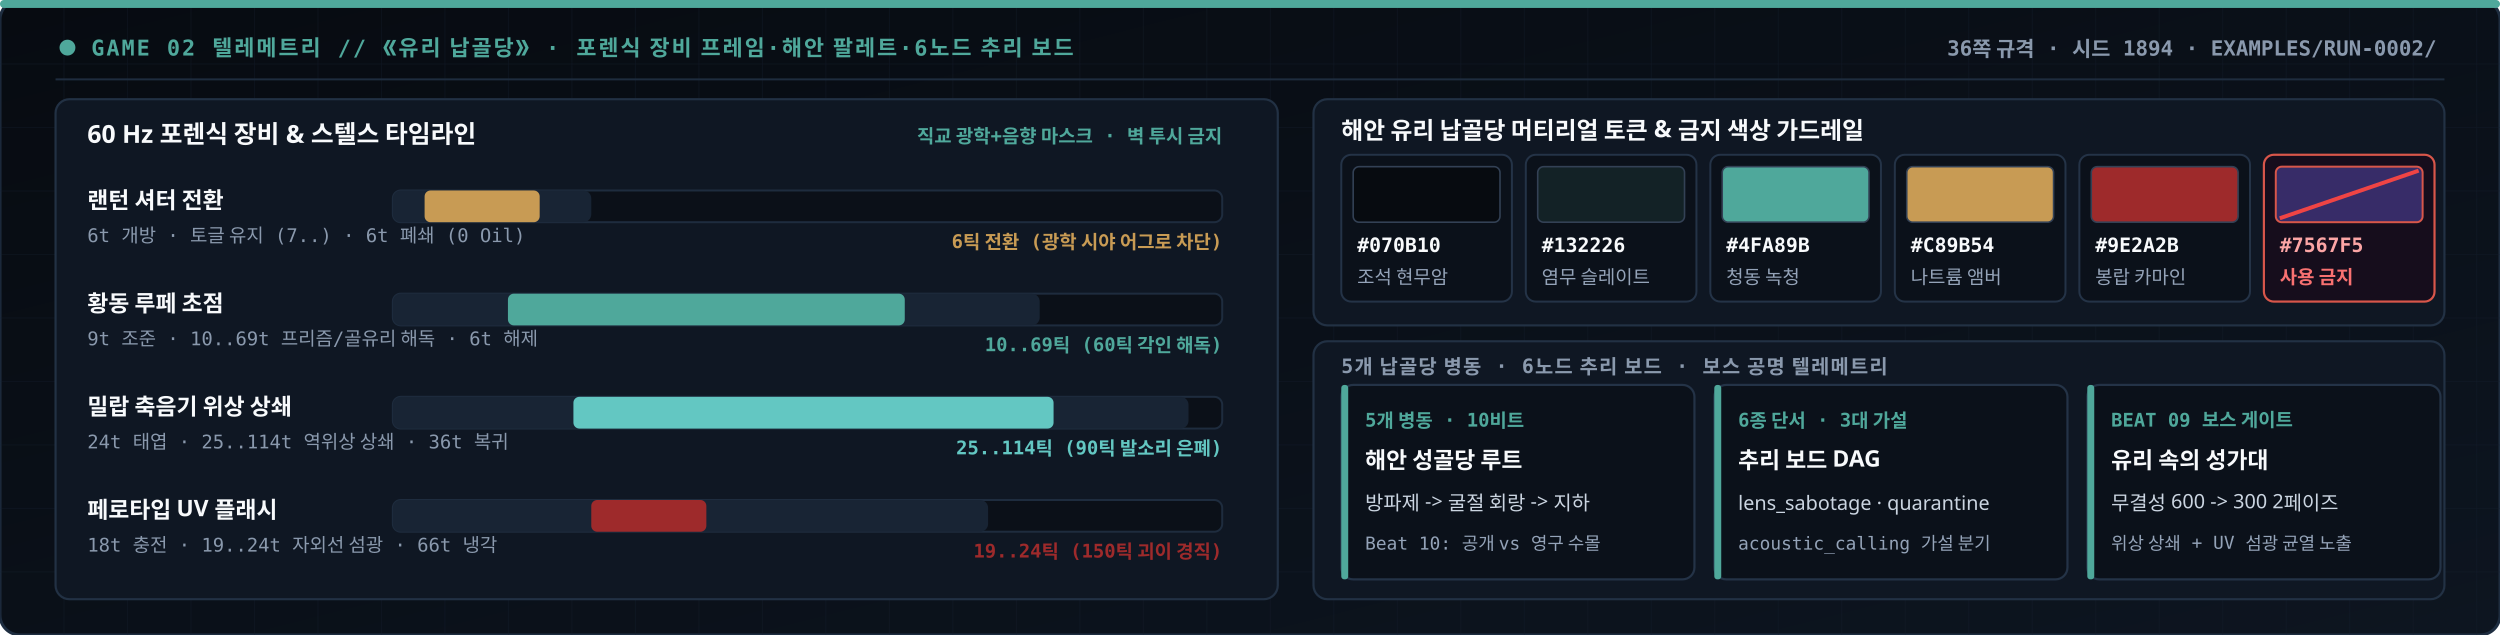
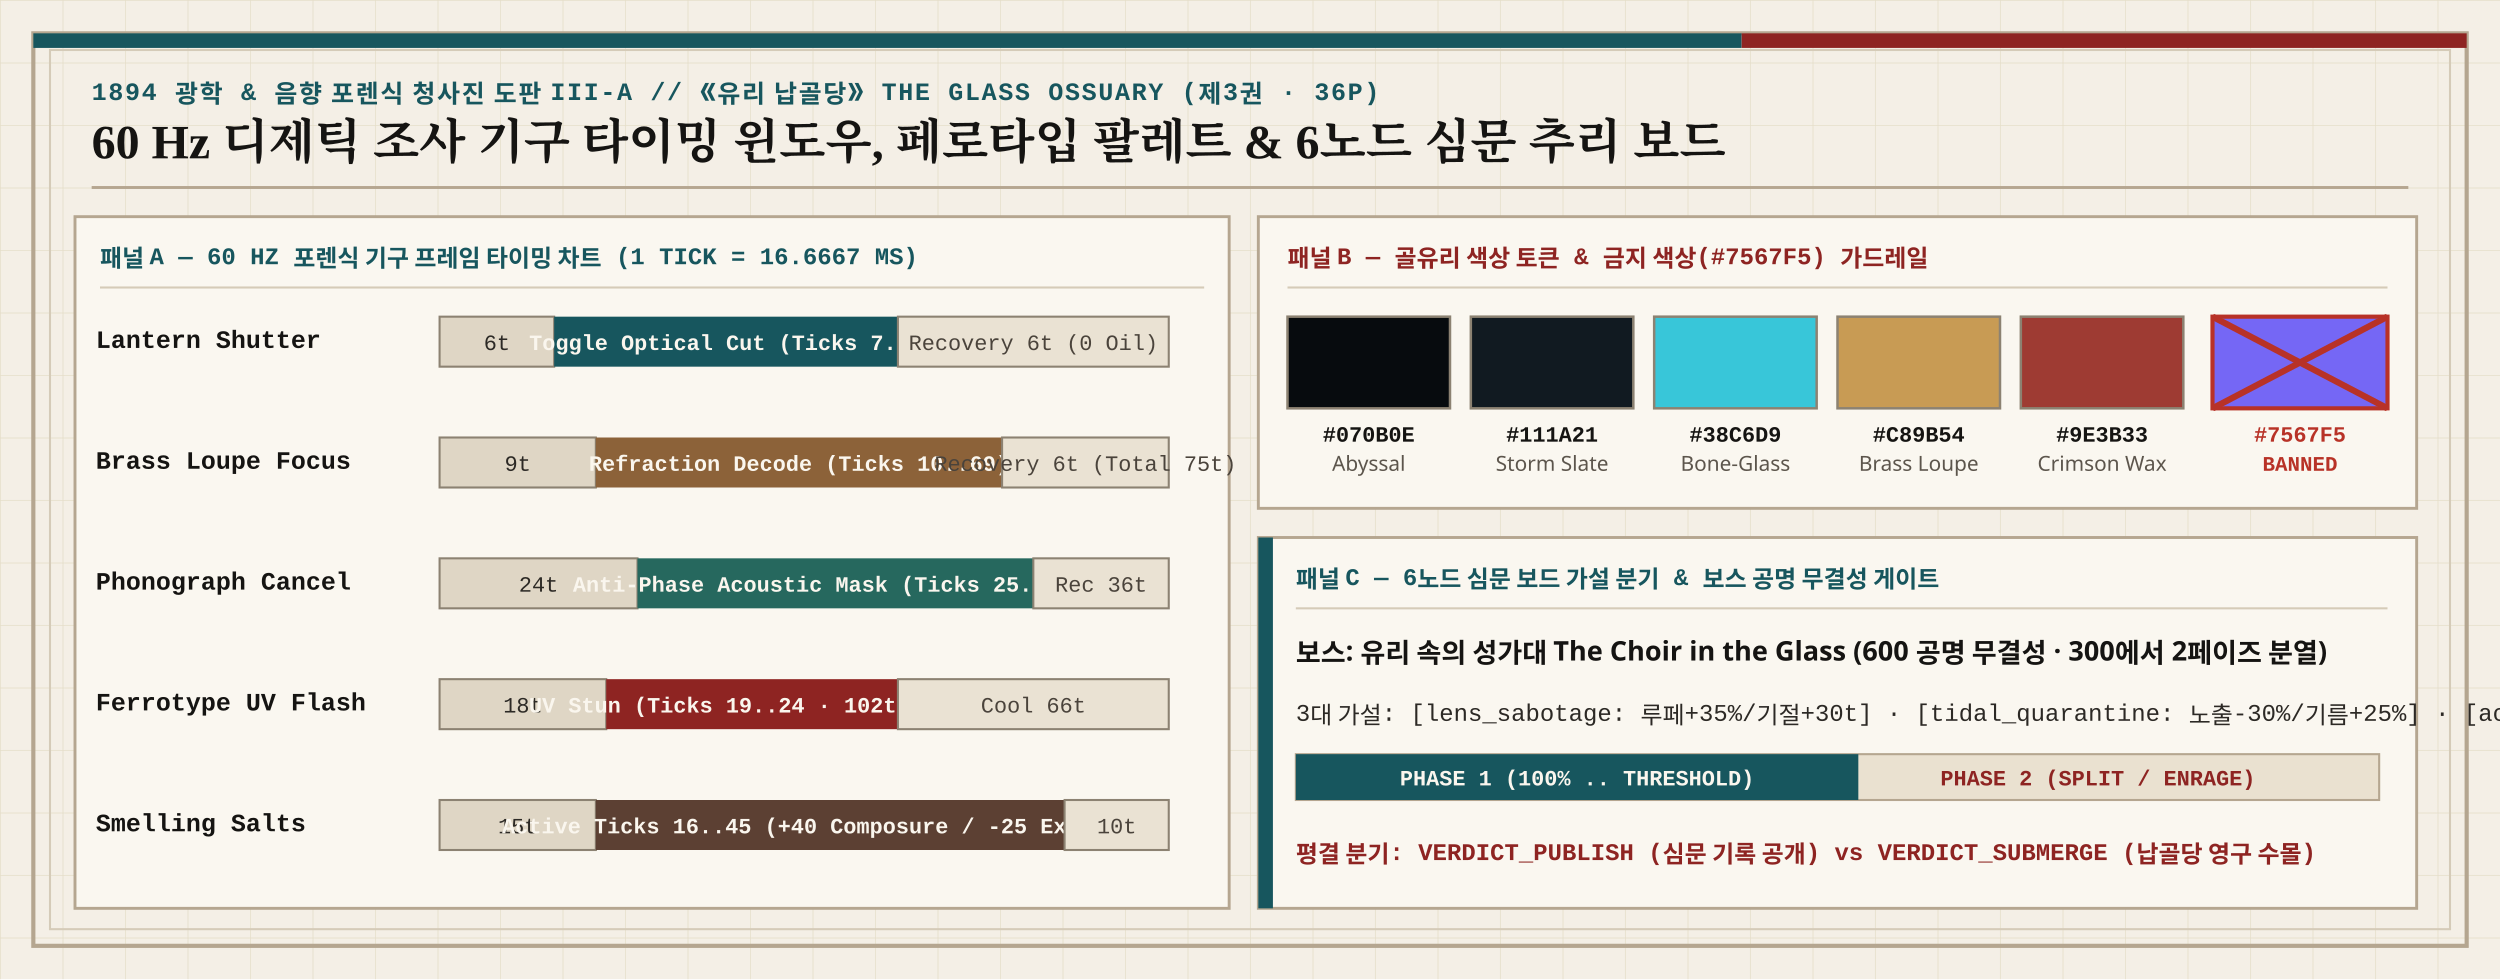
- <svg xmlns="http://www.w3.org/2000/svg" viewBox="0 0 1260 320" width="100%" role="img" aria-label="GAME 02 텔레메트리 // 《유리 납골당》 · 포렌식 장비 프레임·해안 팔레트·6노드 추리 보드">
+ <svg xmlns="http://www.w3.org/2000/svg" viewBox="0 0 1200 470" width="100%" height="100%">
  <defs>
-     <linearGradient id="telBg" x1="0%" y1="0%" x2="100%" y2="100%">
-       <stop offset="0%" stop-color="#070B11" />
-       <stop offset="100%" stop-color="#0D1520" />
-     </linearGradient>
-     <pattern id="telGrid" width="32" height="32" patternUnits="userSpaceOnUse">
-       <path d="M 32 0 L 0 0 0 32" fill="none" stroke="#142030" stroke-width="0.6" stroke-opacity="0.55" />
+     <pattern id="g-grid-2-ko" width="30" height="30" patternUnits="userSpaceOnUse">
+       <path d="M 30 0 L 0 0 0 30" fill="none" stroke="#E5DEC9" stroke-width="0.7" />
    </pattern>
  </defs>
-   <rect width="1260" height="320" rx="10" fill="url(#telBg)" stroke="#1E2D40" stroke-width="1.5" />
-   <rect width="1260" height="320" rx="10" fill="url(#telGrid)" />
-   <rect x="0" y="0" width="1260" height="4" rx="2" fill="#4FA89B" />
-   <circle cx="34" cy="24" r="4" fill="#4FA89B" />
-   <text x="46" y="28" fill="#4FA89B" font-family="'JetBrains Mono', Consolas, 'Pretendard', 'Malgun Gothic', monospace" font-size="11" font-weight="700" letter-spacing="1.0">GAME 02 텔레메트리 // 《유리 납골당》 · 포렌식 장비 프레임·해안 팔레트·6노드 추리 보드</text>
-   <text x="1228" y="28" fill="#8A99AD" font-family="'JetBrains Mono', Consolas, 'Pretendard', 'Malgun Gothic', monospace" font-size="10.5" font-weight="600" text-anchor="end">36쪽 규격 · 시드 1894 · EXAMPLES/RUN-0002/</text>
-   <line x1="28" y1="40" x2="1232" y2="40" stroke="#1E2C3E" stroke-width="1" />
-   <rect x="28" y="50" width="616" height="252" rx="7" fill="#0F1723" stroke="#223144" stroke-width="1.1" />
-   <text x="44" y="72" fill="#F8FAFC" font-family="'Pretendard', 'Apple SD Gothic Neo', 'Noto Sans KR', 'Malgun Gothic', sans-serif" font-size="12.5" font-weight="700">60 Hz 포렌식 장비 &amp; 스텔스 타임라인</text>
-   <text x="616" y="72" fill="#4FA89B" font-family="'JetBrains Mono', Consolas, 'Pretendard', 'Malgun Gothic', monospace" font-size="9.5" font-weight="600" text-anchor="end">직교 광학+음향 마스크 · 벽 투시 금지</text>
-   <text x="44" y="105" fill="#F8FAFC" font-family="'Pretendard', 'Apple SD Gothic Neo', 'Noto Sans KR', 'Malgun Gothic', sans-serif" font-size="11.5" font-weight="700">랜턴 셔터 전환</text>
-   <text x="44" y="122" fill="#8A99AD" font-family="'JetBrains Mono', Consolas, 'Pretendard', 'Malgun Gothic', monospace" font-size="9.5">6t 개방 · 토글 유지 (7..) · 6t 폐쇄 (0 Oil)</text>
-   <rect x="198" y="96" width="418" height="16" rx="4" fill="#0B1018" stroke="#1E2C3E" stroke-width="1" />
-   <rect x="198" y="96" width="100" height="16" rx="4" fill="#182434" />
-   <rect x="214" y="96" width="58" height="16" rx="3" fill="#C89B54" />
-   <text x="616" y="125" fill="#C89B54" font-family="'JetBrains Mono', Consolas, 'Pretendard', 'Malgun Gothic', monospace" font-size="9.5" font-weight="700" text-anchor="end">6틱 전환 (광학 시야 어그로 차단)</text>
-   <text x="44" y="157" fill="#F8FAFC" font-family="'Pretendard', 'Apple SD Gothic Neo', 'Noto Sans KR', 'Malgun Gothic', sans-serif" font-size="11.5" font-weight="700">황동 루페 초점</text>
-   <text x="44" y="174" fill="#8A99AD" font-family="'JetBrains Mono', Consolas, 'Pretendard', 'Malgun Gothic', monospace" font-size="9.5">9t 조준 · 10..69t 프리즘/골유리 해독 · 6t 해제</text>
-   <rect x="198" y="148" width="418" height="16" rx="4" fill="#0B1018" stroke="#1E2C3E" stroke-width="1" />
-   <rect x="198" y="148" width="326" height="16" rx="4" fill="#182434" />
-   <rect x="256" y="148" width="200" height="16" rx="3" fill="#4FA89B" />
-   <text x="616" y="177" fill="#4FA89B" font-family="'JetBrains Mono', Consolas, 'Pretendard', 'Malgun Gothic', monospace" font-size="9.5" font-weight="700" text-anchor="end">10..69틱 (60틱 각인 해독)</text>
-   <text x="44" y="209" fill="#F8FAFC" font-family="'Pretendard', 'Apple SD Gothic Neo', 'Noto Sans KR', 'Malgun Gothic', sans-serif" font-size="11.5" font-weight="700">밀랍 축음기 위상 상쇄</text>
-   <text x="44" y="226" fill="#8A99AD" font-family="'JetBrains Mono', Consolas, 'Pretendard', 'Malgun Gothic', monospace" font-size="9.5">24t 태엽 · 25..114t 역위상 상쇄 · 36t 복귀</text>
-   <rect x="198" y="200" width="418" height="16" rx="4" fill="#0B1018" stroke="#1E2C3E" stroke-width="1" />
-   <rect x="198" y="200" width="401" height="16" rx="4" fill="#182434" />
-   <rect x="289" y="200" width="242" height="16" rx="3" fill="#63C7C2" />
-   <text x="616" y="229" fill="#63C7C2" font-family="'JetBrains Mono', Consolas, 'Pretendard', 'Malgun Gothic', monospace" font-size="9.5" font-weight="700" text-anchor="end">25..114틱 (90틱 발소리 은폐)</text>
-   <text x="44" y="261" fill="#F8FAFC" font-family="'Pretendard', 'Apple SD Gothic Neo', 'Noto Sans KR', 'Malgun Gothic', sans-serif" font-size="11.5" font-weight="700">페로타입 UV 플래시</text>
-   <text x="44" y="278" fill="#8A99AD" font-family="'JetBrains Mono', Consolas, 'Pretendard', 'Malgun Gothic', monospace" font-size="9.5">18t 충전 · 19..24t 자외선 섬광 · 66t 냉각</text>
-   <rect x="198" y="252" width="418" height="16" rx="4" fill="#0B1018" stroke="#1E2C3E" stroke-width="1" />
-   <rect x="198" y="252" width="300" height="16" rx="4" fill="#182434" />
-   <rect x="298" y="252" width="58" height="16" rx="3" fill="#9E2A2B" />
-   <text x="616" y="281" fill="#9E2A2B" font-family="'JetBrains Mono', Consolas, 'Pretendard', 'Malgun Gothic', monospace" font-size="9.5" font-weight="700" text-anchor="end">19..24틱 (150틱 괴이 경직)</text>
-   <rect x="662" y="50" width="570" height="114" rx="7" fill="#0F1723" stroke="#223144" stroke-width="1.1" />
-   <text x="676" y="70" fill="#F8FAFC" font-family="'Pretendard', 'Apple SD Gothic Neo', 'Noto Sans KR', 'Malgun Gothic', sans-serif" font-size="12" font-weight="700">해안 유리 납골당 머티리얼 토큰 &amp; 금지 색상 가드레일</text>
-   <g transform="translate(676, 78)">
-     <rect x="0" y="0" width="86" height="74" rx="5" fill="#0B111A" stroke="#243347" stroke-width="1" />
-     <rect x="6" y="6" width="74" height="28" rx="3" fill="#070B10" stroke="#334155" stroke-width="0.8" />
-     <text x="8" y="49" fill="#F8FAFC" font-family="'JetBrains Mono', Consolas, 'Pretendard', 'Malgun Gothic', monospace" font-size="10" font-weight="700">#070B10</text>
-     <text x="8" y="65" fill="#94A3B8" font-family="'Pretendard', 'Apple SD Gothic Neo', 'Noto Sans KR', 'Malgun Gothic', sans-serif" font-size="9.5">조석 현무암</text>
+   <rect width="1200" height="470" fill="#F4EFE6" />
+   <rect width="1200" height="470" fill="url(#g-grid-2-ko)" />
+   <rect x="16" y="16" width="1168" height="438" fill="none" stroke="#B5A690" stroke-width="2" />
+   <rect x="24" y="24" width="1152" height="422" fill="none" stroke="#D5CBB8" stroke-width="1" />
+   <rect x="16" y="16" width="820" height="7" fill="#17565E" />
+   <rect x="836" y="16" width="348" height="7" fill="#8E2422" />
+   <text x="44" y="48" font-family="'Consolas', 'JetBrains Mono', 'SFMono-Regular', 'Courier New', monospace" font-size="12" font-weight="700" fill="#17565E" letter-spacing="0.8">1894 광학 &amp; 음향 포렌식 청사진 도판 III-A  //  《유리 납골당》 THE GLASS OSSUARY (제3권 · 36P)</text>
+   <text x="44" y="76" font-family="'Georgia', 'Times New Roman', 'Noto Serif CJK SC', 'Source Han Serif SC', 'Yu Mincho', 'Hiragino Mincho ProN', 'Batang', serif" font-size="23" font-weight="700" fill="#151412">60 Hz 디제틱 조사 기구 타이밍 윈도우, 페로타입 팔레트 &amp; 6노드 심문 추리 보드</text>
+   <line x1="44" y1="90" x2="1156" y2="90" stroke="#B5A690" stroke-width="1.4" />
+   <rect x="36" y="104" width="554" height="332" fill="#FAF7F0" stroke="#B5A690" stroke-width="1.4" />
+   <text x="48" y="128" font-family="'Consolas', 'JetBrains Mono', 'SFMono-Regular', 'Courier New', monospace" font-size="11.5" font-weight="700" fill="#17565E">패널 A — 60 HZ 포렌식 기구 프레임 타이밍 차트 (1 TICK = 16.6667 MS)</text>
+   <line x1="48" y1="138" x2="578" y2="138" stroke="#D5CBB8" stroke-width="1" />
+   <g transform="translate(46, 152)">
+     <text x="0" y="15" font-family="'Consolas', 'JetBrains Mono', 'SFMono-Regular', 'Courier New', monospace" font-size="12" font-weight="700" fill="#151412">Lantern Shutter</text>
+     <rect x="165" y="0" width="55" height="24" fill="#DFD6C5" stroke="#8C8272" stroke-width="1" />
+     <text x="192.5" y="16" text-anchor="middle" font-family="'Consolas', 'JetBrains Mono', 'SFMono-Regular', 'Courier New', monospace" font-size="10.5" fill="#2C2925">6t</text>
+     <rect x="220" y="0" width="165" height="24" fill="#17565E" />
+     <text x="302.5" y="16" text-anchor="middle" font-family="'Consolas', 'JetBrains Mono', 'SFMono-Regular', 'Courier New', monospace" font-size="10.5" font-weight="700" fill="#FAF6EE">Toggle Optical Cut (Ticks 7..)</text>
+     <rect x="385" y="0" width="130" height="24" fill="#EAE2D3" stroke="#8C8272" stroke-width="1" />
+     <text x="450.0" y="16" text-anchor="middle" font-family="'Consolas', 'JetBrains Mono', 'SFMono-Regular', 'Courier New', monospace" font-size="10.5" fill="#4A433B">Recovery 6t (0 Oil)</text>
  </g>
-   <g transform="translate(769, 78)">
-     <rect x="0" y="0" width="86" height="74" rx="5" fill="#0B111A" stroke="#243347" stroke-width="1" />
-     <rect x="6" y="6" width="74" height="28" rx="3" fill="#132226" stroke="#334155" stroke-width="0.8" />
-     <text x="8" y="49" fill="#F8FAFC" font-family="'JetBrains Mono', Consolas, 'Pretendard', 'Malgun Gothic', monospace" font-size="10" font-weight="700">#132226</text>
-     <text x="8" y="65" fill="#94A3B8" font-family="'Pretendard', 'Apple SD Gothic Neo', 'Noto Sans KR', 'Malgun Gothic', sans-serif" font-size="9.5">염무 슬레이트</text>
+   <g transform="translate(46, 210)">
+     <text x="0" y="15" font-family="'Consolas', 'JetBrains Mono', 'SFMono-Regular', 'Courier New', monospace" font-size="12" font-weight="700" fill="#151412">Brass Loupe Focus</text>
+     <rect x="165" y="0" width="75" height="24" fill="#DFD6C5" stroke="#8C8272" stroke-width="1" />
+     <text x="202.5" y="16" text-anchor="middle" font-family="'Consolas', 'JetBrains Mono', 'SFMono-Regular', 'Courier New', monospace" font-size="10.5" fill="#2C2925">9t</text>
+     <rect x="240" y="0" width="195" height="24" fill="#8C6239" />
+     <text x="337.5" y="16" text-anchor="middle" font-family="'Consolas', 'JetBrains Mono', 'SFMono-Regular', 'Courier New', monospace" font-size="10.5" font-weight="700" fill="#FAF6EE">Refraction Decode (Ticks 10..69)</text>
+     <rect x="435" y="0" width="80" height="24" fill="#EAE2D3" stroke="#8C8272" stroke-width="1" />
+     <text x="475.0" y="16" text-anchor="middle" font-family="'Consolas', 'JetBrains Mono', 'SFMono-Regular', 'Courier New', monospace" font-size="10.5" fill="#4A433B">Recovery 6t (Total 75t)</text>
  </g>
-   <g transform="translate(862, 78)">
-     <rect x="0" y="0" width="86" height="74" rx="5" fill="#0B111A" stroke="#243347" stroke-width="1" />
-     <rect x="6" y="6" width="74" height="28" rx="3" fill="#4FA89B" stroke="#334155" stroke-width="0.8" />
-     <text x="8" y="49" fill="#F8FAFC" font-family="'JetBrains Mono', Consolas, 'Pretendard', 'Malgun Gothic', monospace" font-size="10" font-weight="700">#4FA89B</text>
-     <text x="8" y="65" fill="#94A3B8" font-family="'Pretendard', 'Apple SD Gothic Neo', 'Noto Sans KR', 'Malgun Gothic', sans-serif" font-size="9.5">청동 녹청</text>
+   <g transform="translate(46, 268)">
+     <text x="0" y="15" font-family="'Consolas', 'JetBrains Mono', 'SFMono-Regular', 'Courier New', monospace" font-size="12" font-weight="700" fill="#151412">Phonograph Cancel</text>
+     <rect x="165" y="0" width="95" height="24" fill="#DFD6C5" stroke="#8C8272" stroke-width="1" />
+     <text x="212.5" y="16" text-anchor="middle" font-family="'Consolas', 'JetBrains Mono', 'SFMono-Regular', 'Courier New', monospace" font-size="10.5" fill="#2C2925">24t</text>
+     <rect x="260" y="0" width="190" height="24" fill="#26685E" />
+     <text x="355.0" y="16" text-anchor="middle" font-family="'Consolas', 'JetBrains Mono', 'SFMono-Regular', 'Courier New', monospace" font-size="10.5" font-weight="700" fill="#FAF6EE">Anti-Phase Acoustic Mask (Ticks 25..114)</text>
+     <rect x="450" y="0" width="65" height="24" fill="#EAE2D3" stroke="#8C8272" stroke-width="1" />
+     <text x="482.5" y="16" text-anchor="middle" font-family="'Consolas', 'JetBrains Mono', 'SFMono-Regular', 'Courier New', monospace" font-size="10.5" fill="#4A433B">Rec 36t</text>
  </g>
-   <g transform="translate(955, 78)">
-     <rect x="0" y="0" width="86" height="74" rx="5" fill="#0B111A" stroke="#243347" stroke-width="1" />
-     <rect x="6" y="6" width="74" height="28" rx="3" fill="#C89B54" stroke="#334155" stroke-width="0.8" />
-     <text x="8" y="49" fill="#F8FAFC" font-family="'JetBrains Mono', Consolas, 'Pretendard', 'Malgun Gothic', monospace" font-size="10" font-weight="700">#C89B54</text>
-     <text x="8" y="65" fill="#94A3B8" font-family="'Pretendard', 'Apple SD Gothic Neo', 'Noto Sans KR', 'Malgun Gothic', sans-serif" font-size="9.5">나트륨 앰버</text>
+   <g transform="translate(46, 326)">
+     <text x="0" y="15" font-family="'Consolas', 'JetBrains Mono', 'SFMono-Regular', 'Courier New', monospace" font-size="12" font-weight="700" fill="#151412">Ferrotype UV Flash</text>
+     <rect x="165" y="0" width="80" height="24" fill="#DFD6C5" stroke="#8C8272" stroke-width="1" />
+     <text x="205.0" y="16" text-anchor="middle" font-family="'Consolas', 'JetBrains Mono', 'SFMono-Regular', 'Courier New', monospace" font-size="10.5" fill="#2C2925">18t</text>
+     <rect x="245" y="0" width="140" height="24" fill="#8E2422" />
+     <text x="315.0" y="16" text-anchor="middle" font-family="'Consolas', 'JetBrains Mono', 'SFMono-Regular', 'Courier New', monospace" font-size="10.5" font-weight="700" fill="#FAF6EE">UV Stun (Ticks 19..24 · 102t Stun)</text>
+     <rect x="385" y="0" width="130" height="24" fill="#EAE2D3" stroke="#8C8272" stroke-width="1" />
+     <text x="450.0" y="16" text-anchor="middle" font-family="'Consolas', 'JetBrains Mono', 'SFMono-Regular', 'Courier New', monospace" font-size="10.5" fill="#4A433B">Cool 66t</text>
  </g>
-   <g transform="translate(1048, 78)">
-     <rect x="0" y="0" width="86" height="74" rx="5" fill="#0B111A" stroke="#243347" stroke-width="1" />
-     <rect x="6" y="6" width="74" height="28" rx="3" fill="#9E2A2B" stroke="#334155" stroke-width="0.8" />
-     <text x="8" y="49" fill="#F8FAFC" font-family="'JetBrains Mono', Consolas, 'Pretendard', 'Malgun Gothic', monospace" font-size="10" font-weight="700">#9E2A2B</text>
-     <text x="8" y="65" fill="#94A3B8" font-family="'Pretendard', 'Apple SD Gothic Neo', 'Noto Sans KR', 'Malgun Gothic', sans-serif" font-size="9.5">봉랍 카마인</text>
+   <g transform="translate(46, 384)">
+     <text x="0" y="15" font-family="'Consolas', 'JetBrains Mono', 'SFMono-Regular', 'Courier New', monospace" font-size="12" font-weight="700" fill="#151412">Smelling Salts</text>
+     <rect x="165" y="0" width="75" height="24" fill="#DFD6C5" stroke="#8C8272" stroke-width="1" />
+     <text x="202.5" y="16" text-anchor="middle" font-family="'Consolas', 'JetBrains Mono', 'SFMono-Regular', 'Courier New', monospace" font-size="10.5" fill="#2C2925">15t</text>
+     <rect x="240" y="0" width="225" height="24" fill="#5C4033" />
+     <text x="352.5" y="16" text-anchor="middle" font-family="'Consolas', 'JetBrains Mono', 'SFMono-Regular', 'Courier New', monospace" font-size="10.5" font-weight="700" fill="#FAF6EE">Active Ticks 16..45 (+40 Composure / -25 Exposure)</text>
+     <rect x="465" y="0" width="50" height="24" fill="#EAE2D3" stroke="#8C8272" stroke-width="1" />
+     <text x="490.0" y="16" text-anchor="middle" font-family="'Consolas', 'JetBrains Mono', 'SFMono-Regular', 'Courier New', monospace" font-size="10.5" fill="#4A433B">10t</text>
  </g>
-   <g transform="translate(1141, 78)">
-     <rect x="0" y="0" width="86" height="74" rx="5" fill="#160D1C" stroke="#D8564A" stroke-width="1.1" />
-     <rect x="6" y="6" width="74" height="28" rx="3" fill="#7567F5" fill-opacity="0.35" stroke="#D8564A" stroke-width="1" />
-     <line x1="8" y1="32" x2="78" y2="8" stroke="#EF4444" stroke-width="2" />
-     <text x="8" y="49" fill="#FCA5A5" font-family="'JetBrains Mono', Consolas, 'Pretendard', 'Malgun Gothic', monospace" font-size="10" font-weight="700">#7567F5</text>
-     <text x="8" y="65" fill="#F87171" font-family="'Pretendard', 'Apple SD Gothic Neo', 'Noto Sans KR', 'Malgun Gothic', sans-serif" font-size="9.5" font-weight="700">사용 금지</text>
+   <rect x="604" y="104" width="556" height="140" fill="#FAF7F0" stroke="#B5A690" stroke-width="1.4" />
+   <text x="618" y="128" font-family="'Consolas', 'JetBrains Mono', 'SFMono-Regular', 'Courier New', monospace" font-size="11.5" font-weight="700" fill="#8E2422">패널 B — 골유리 색상 토큰 &amp; 금지 색상(#7567F5) 가드레일</text>
+   <line x1="618" y1="138" x2="1146" y2="138" stroke="#D5CBB8" stroke-width="1" />
+   <g transform="translate(618, 152)">
+     <rect width="78" height="44" fill="#070B0E" stroke="#8C8272" stroke-width="1.2" />
+     <text x="39" y="60" text-anchor="middle" font-family="'Consolas', 'JetBrains Mono', 'SFMono-Regular', 'Courier New', monospace" font-size="10.5" font-weight="700" fill="#151412">#070B0E</text>
+     <text x="39" y="74" text-anchor="middle" font-family="'Segoe UI', -apple-system, 'PingFang SC', 'Microsoft YaHei', 'Hiragino Sans', 'Yu Gothic', 'Malgun Gothic', sans-serif" font-size="10" fill="#5C554C">Abyssal</text>
  </g>
-   <rect x="662" y="172" width="570" height="130" rx="7" fill="#0F1723" stroke="#223144" stroke-width="1.1" />
-   <text x="676" y="188" fill="#8A99AD" font-family="'JetBrains Mono', Consolas, 'Pretendard', 'Malgun Gothic', monospace" font-size="10" font-weight="700" letter-spacing="0.6">5개 납골당 병동 · 6노드 추리 보드 · 보스 공명 텔레메트리</text>
-   <g transform="translate(676, 194)">
-     <rect x="0" y="0" width="178" height="98" rx="6" fill="#0B111A" stroke="#243347" stroke-width="1.1" />
-     <rect x="0" y="0" width="3.5" height="98" rx="1.5" fill="#4FA89B" />
-     <text x="12" y="21" fill="#4FA89B" font-family="'JetBrains Mono', Consolas, 'Pretendard', 'Malgun Gothic', monospace" font-size="9.5" font-weight="700">5개 병동 · 10비트</text>
-     <text x="12" y="42" fill="#F8FAFC" font-family="'Pretendard', 'Apple SD Gothic Neo', 'Noto Sans KR', 'Malgun Gothic', sans-serif" font-size="11.5" font-weight="700">해안 성골당 루트</text>
-     <text x="12" y="63" fill="#CBD5E1" font-family="'Pretendard', 'Apple SD Gothic Neo', 'Noto Sans KR', 'Malgun Gothic', sans-serif" font-size="10">방파제 -&gt; 굴절 회랑 -&gt; 지하</text>
-     <text x="12" y="83" fill="#94A3B8" font-family="'JetBrains Mono', Consolas, 'Pretendard', 'Malgun Gothic', monospace" font-size="9">Beat 10: 공개 vs 영구 수몰</text>
+   <g transform="translate(706, 152)">
+     <rect width="78" height="44" fill="#111A21" stroke="#8C8272" stroke-width="1.2" />
+     <text x="39" y="60" text-anchor="middle" font-family="'Consolas', 'JetBrains Mono', 'SFMono-Regular', 'Courier New', monospace" font-size="10.5" font-weight="700" fill="#151412">#111A21</text>
+     <text x="39" y="74" text-anchor="middle" font-family="'Segoe UI', -apple-system, 'PingFang SC', 'Microsoft YaHei', 'Hiragino Sans', 'Yu Gothic', 'Malgun Gothic', sans-serif" font-size="10" fill="#5C554C">Storm Slate</text>
  </g>
-   <g transform="translate(864, 194)">
-     <rect x="0" y="0" width="178" height="98" rx="6" fill="#0B111A" stroke="#243347" stroke-width="1.1" />
-     <rect x="0" y="0" width="3.5" height="98" rx="1.5" fill="#4FA89B" />
-     <text x="12" y="21" fill="#4FA89B" font-family="'JetBrains Mono', Consolas, 'Pretendard', 'Malgun Gothic', monospace" font-size="9.5" font-weight="700">6종 단서 · 3대 가설</text>
-     <text x="12" y="42" fill="#F8FAFC" font-family="'Pretendard', 'Apple SD Gothic Neo', 'Noto Sans KR', 'Malgun Gothic', sans-serif" font-size="11.5" font-weight="700">추리 보드 DAG</text>
-     <text x="12" y="63" fill="#CBD5E1" font-family="'Pretendard', 'Apple SD Gothic Neo', 'Noto Sans KR', 'Malgun Gothic', sans-serif" font-size="10">lens_sabotage · quarantine</text>
-     <text x="12" y="83" fill="#94A3B8" font-family="'JetBrains Mono', Consolas, 'Pretendard', 'Malgun Gothic', monospace" font-size="9">acoustic_calling 가설 분기</text>
+   <g transform="translate(794, 152)">
+     <rect width="78" height="44" fill="#38C6D9" stroke="#8C8272" stroke-width="1.2" />
+     <text x="39" y="60" text-anchor="middle" font-family="'Consolas', 'JetBrains Mono', 'SFMono-Regular', 'Courier New', monospace" font-size="10.5" font-weight="700" fill="#151412">#38C6D9</text>
+     <text x="39" y="74" text-anchor="middle" font-family="'Segoe UI', -apple-system, 'PingFang SC', 'Microsoft YaHei', 'Hiragino Sans', 'Yu Gothic', 'Malgun Gothic', sans-serif" font-size="10" fill="#5C554C">Bone-Glass</text>
  </g>
-   <g transform="translate(1052, 194)">
-     <rect x="0" y="0" width="178" height="98" rx="6" fill="#0B111A" stroke="#243347" stroke-width="1.1" />
-     <rect x="0" y="0" width="3.5" height="98" rx="1.5" fill="#4FA89B" />
-     <text x="12" y="21" fill="#4FA89B" font-family="'JetBrains Mono', Consolas, 'Pretendard', 'Malgun Gothic', monospace" font-size="9.5" font-weight="700">BEAT 09 보스 게이트</text>
-     <text x="12" y="42" fill="#F8FAFC" font-family="'Pretendard', 'Apple SD Gothic Neo', 'Noto Sans KR', 'Malgun Gothic', sans-serif" font-size="11.5" font-weight="700">유리 속의 성가대</text>
-     <text x="12" y="63" fill="#CBD5E1" font-family="'Pretendard', 'Apple SD Gothic Neo', 'Noto Sans KR', 'Malgun Gothic', sans-serif" font-size="10">무결성 600 -&gt; 300 2페이즈</text>
-     <text x="12" y="83" fill="#94A3B8" font-family="'JetBrains Mono', Consolas, 'Pretendard', 'Malgun Gothic', monospace" font-size="9">위상 상쇄 + UV 섬광 균열 노출</text>
+   <g transform="translate(882, 152)">
+     <rect width="78" height="44" fill="#C89B54" stroke="#8C8272" stroke-width="1.2" />
+     <text x="39" y="60" text-anchor="middle" font-family="'Consolas', 'JetBrains Mono', 'SFMono-Regular', 'Courier New', monospace" font-size="10.5" font-weight="700" fill="#151412">#C89B54</text>
+     <text x="39" y="74" text-anchor="middle" font-family="'Segoe UI', -apple-system, 'PingFang SC', 'Microsoft YaHei', 'Hiragino Sans', 'Yu Gothic', 'Malgun Gothic', sans-serif" font-size="10" fill="#5C554C">Brass Loupe</text>
  </g>
+   <g transform="translate(970, 152)">
+     <rect width="78" height="44" fill="#9E3B33" stroke="#8C8272" stroke-width="1.2" />
+     <text x="39" y="60" text-anchor="middle" font-family="'Consolas', 'JetBrains Mono', 'SFMono-Regular', 'Courier New', monospace" font-size="10.5" font-weight="700" fill="#151412">#9E3B33</text>
+     <text x="39" y="74" text-anchor="middle" font-family="'Segoe UI', -apple-system, 'PingFang SC', 'Microsoft YaHei', 'Hiragino Sans', 'Yu Gothic', 'Malgun Gothic', sans-serif" font-size="10" fill="#5C554C">Crimson Wax</text>
+   </g>
+   <g transform="translate(1062, 152)">
+     <rect width="84" height="44" fill="#7567F5" stroke="#B83227" stroke-width="2" />
+     <line x1="0" y1="0" x2="84" y2="44" stroke="#B83227" stroke-width="3" />
+     <line x1="84" y1="0" x2="0" y2="44" stroke="#B83227" stroke-width="3" />
+     <text x="42" y="60" text-anchor="middle" font-family="'Consolas', 'JetBrains Mono', 'SFMono-Regular', 'Courier New', monospace" font-size="10.5" font-weight="700" fill="#B83227">#7567F5</text>
+     <text x="42" y="74" text-anchor="middle" font-family="'Consolas', 'JetBrains Mono', 'SFMono-Regular', 'Courier New', monospace" font-size="10" font-weight="700" fill="#B83227">BANNED</text>
+   </g>
+   <rect x="604" y="258" width="556" height="178" fill="#FAF7F0" stroke="#B5A690" stroke-width="1.4" />
+   <rect x="604" y="258" width="7" height="178" fill="#17565E" />
+   <text x="622" y="282" font-family="'Consolas', 'JetBrains Mono', 'SFMono-Regular', 'Courier New', monospace" font-size="11.5" font-weight="700" fill="#17565E">패널 C — 6노드 심문 보드 가설 분기 &amp; 보스 공명 무결성 게이트</text>
+   <line x1="622" y1="292" x2="1146" y2="292" stroke="#D5CBB8" stroke-width="1" />
+   <text x="622" y="318" font-family="'Segoe UI', -apple-system, 'PingFang SC', 'Microsoft YaHei', 'Hiragino Sans', 'Yu Gothic', 'Malgun Gothic', sans-serif" font-size="13" font-weight="700" fill="#151412">보스: 유리 속의 성가대 The Choir in the Glass (600 공명 무결성 · 300에서 2페이즈 분열)</text>
+   <text x="622" y="346" font-family="'Consolas', 'JetBrains Mono', 'SFMono-Regular', 'Courier New', monospace" font-size="11.5" fill="#2C2925">3대 가설: [lens_sabotage: 루페+35%/기절+30t] · [tidal_quarantine: 노출-30%/기름+25%] · [acoustic_calling: 축음기+24t/보스+20%]</text>
+   <rect x="622" y="362" width="520" height="22" fill="#EAE1D0" stroke="#B5A690" stroke-width="1" />
+   <rect x="622" y="362" width="270" height="22" fill="#17565E" />
+   <text x="757" y="377" text-anchor="middle" font-family="'Consolas', 'JetBrains Mono', 'SFMono-Regular', 'Courier New', monospace" font-size="10.5" font-weight="700" fill="#FAF6EE">PHASE 1 (100% .. THRESHOLD)</text>
+   <text x="1007" y="377" text-anchor="middle" font-family="'Consolas', 'JetBrains Mono', 'SFMono-Regular', 'Courier New', monospace" font-size="10.5" font-weight="700" fill="#8E2422">PHASE 2 (SPLIT / ENRAGE)</text>
+   <text x="622" y="414" font-family="'Consolas', 'JetBrains Mono', 'SFMono-Regular', 'Courier New', monospace" font-size="11.5" font-weight="700" fill="#8E2422">평결 분기: VERDICT_PUBLISH (심문 기록 공개)  vs  VERDICT_SUBMERGE (납골당 영구 수몰)</text>
</svg>
